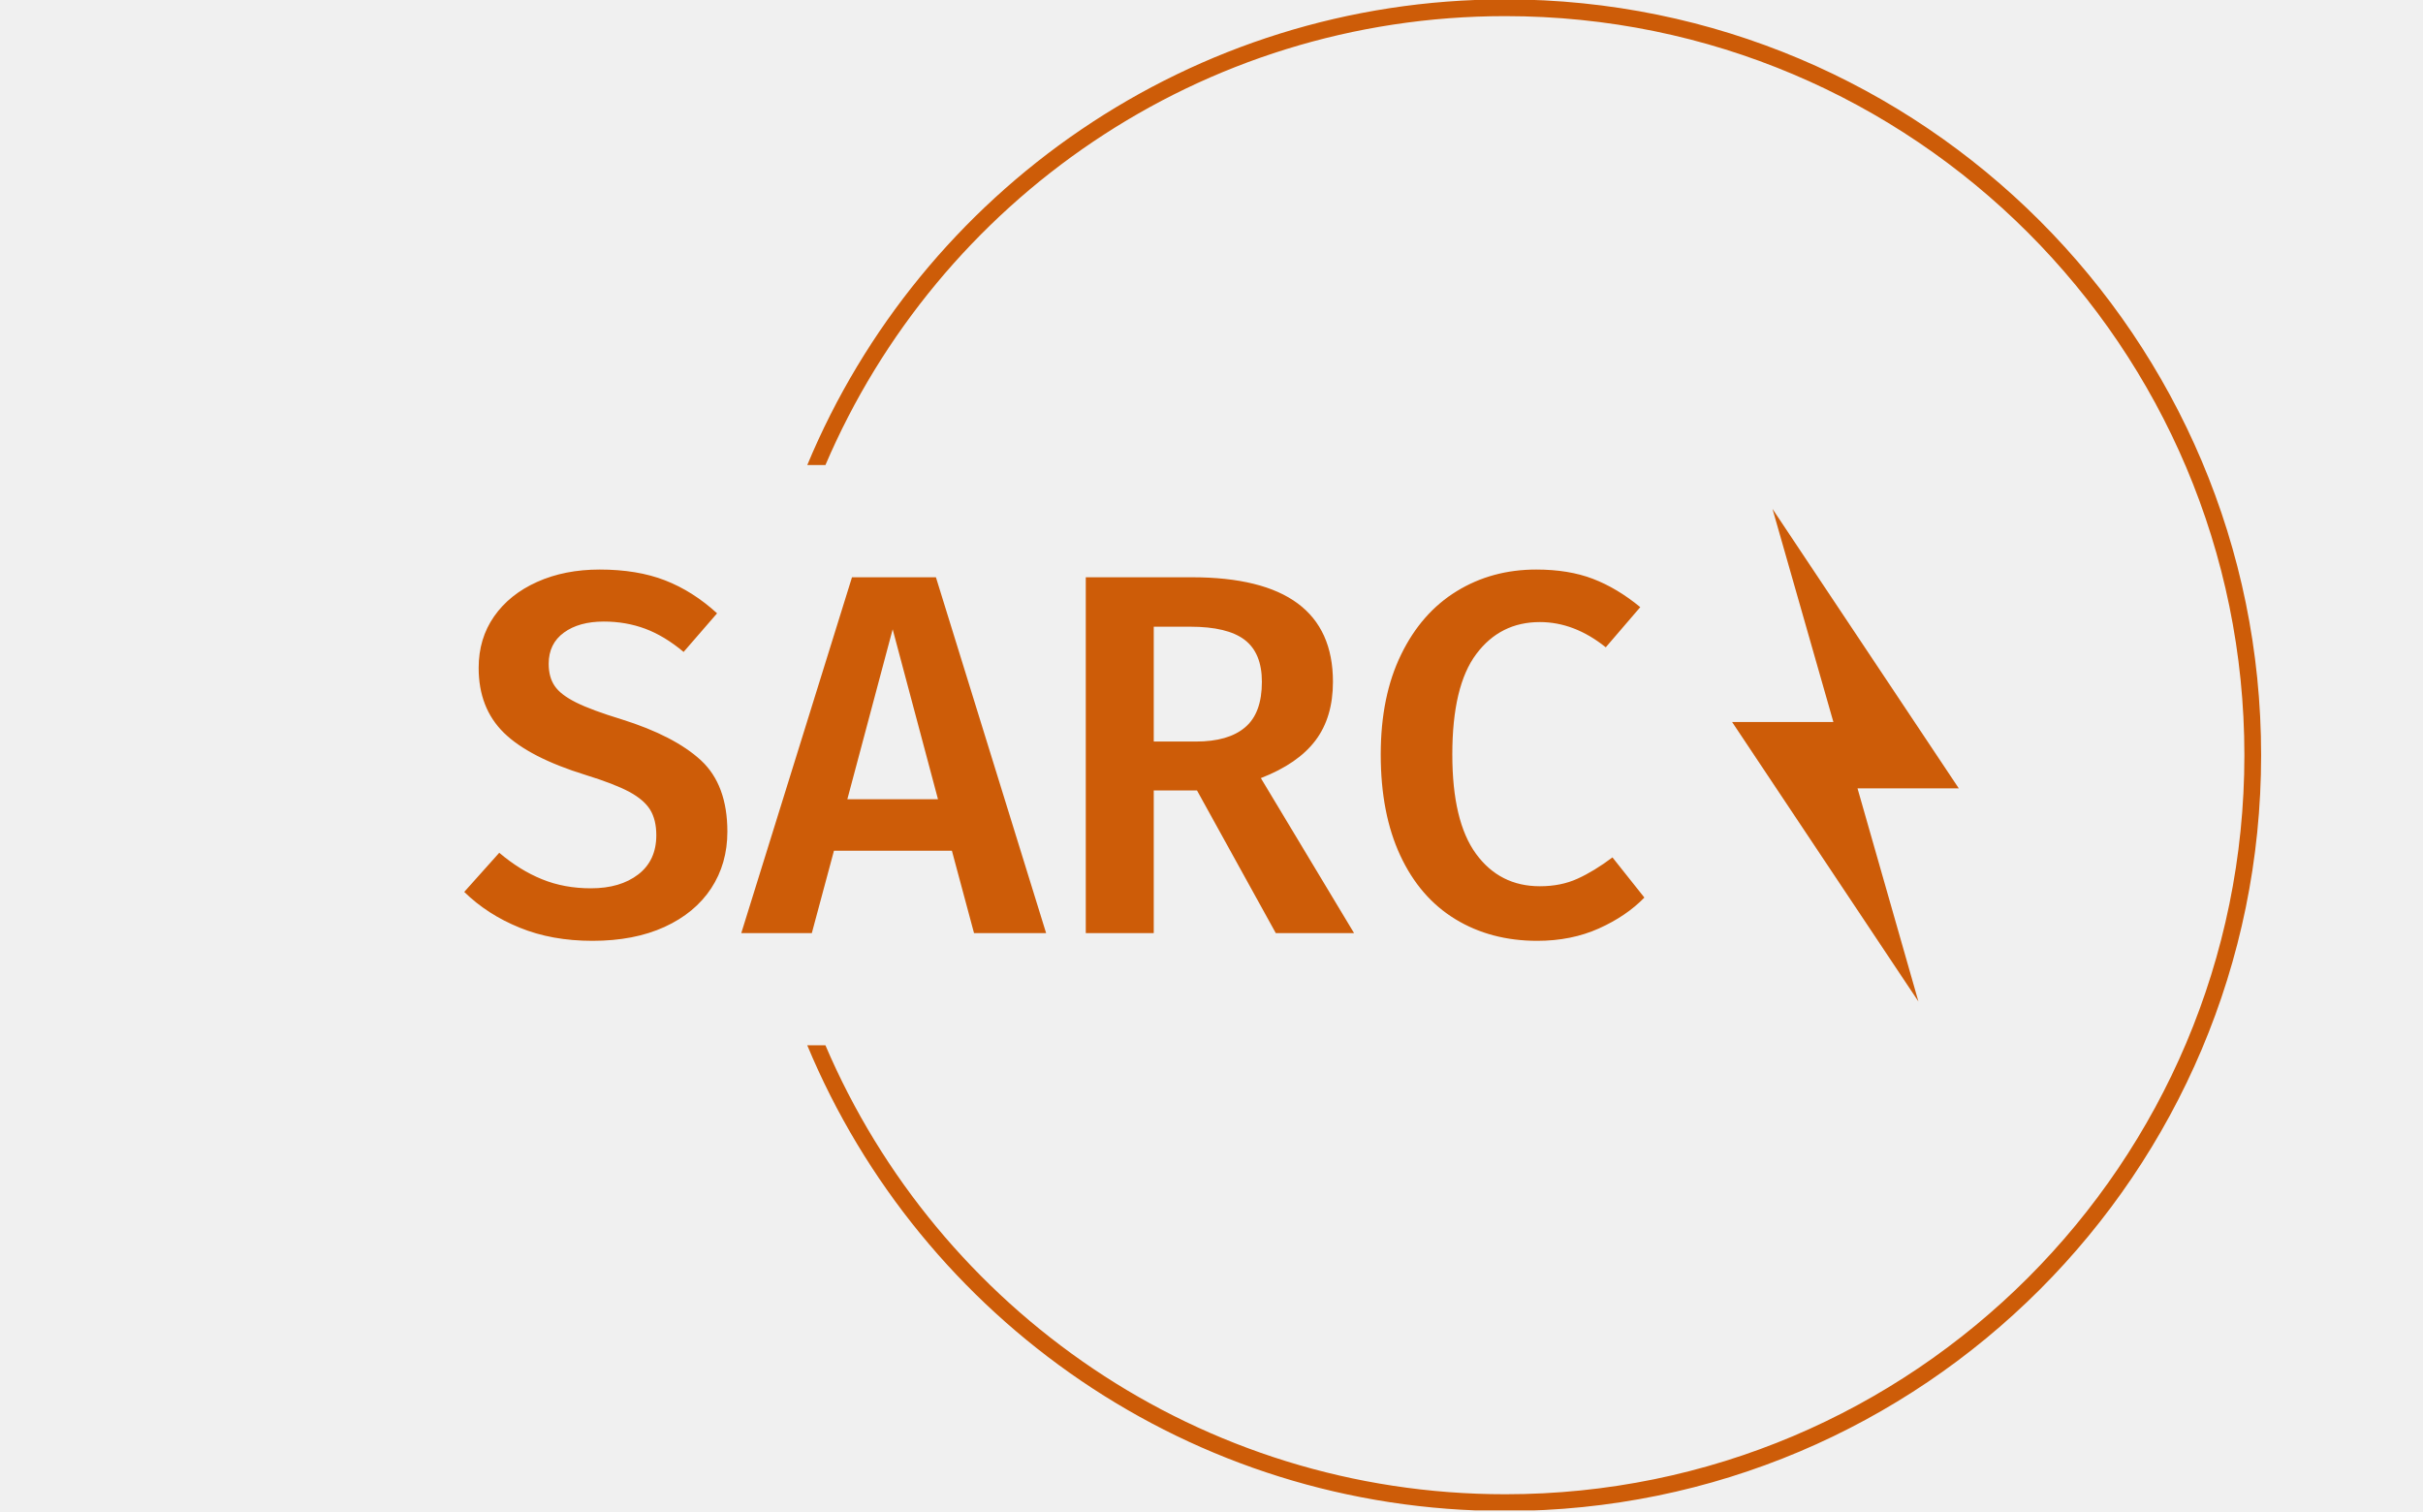
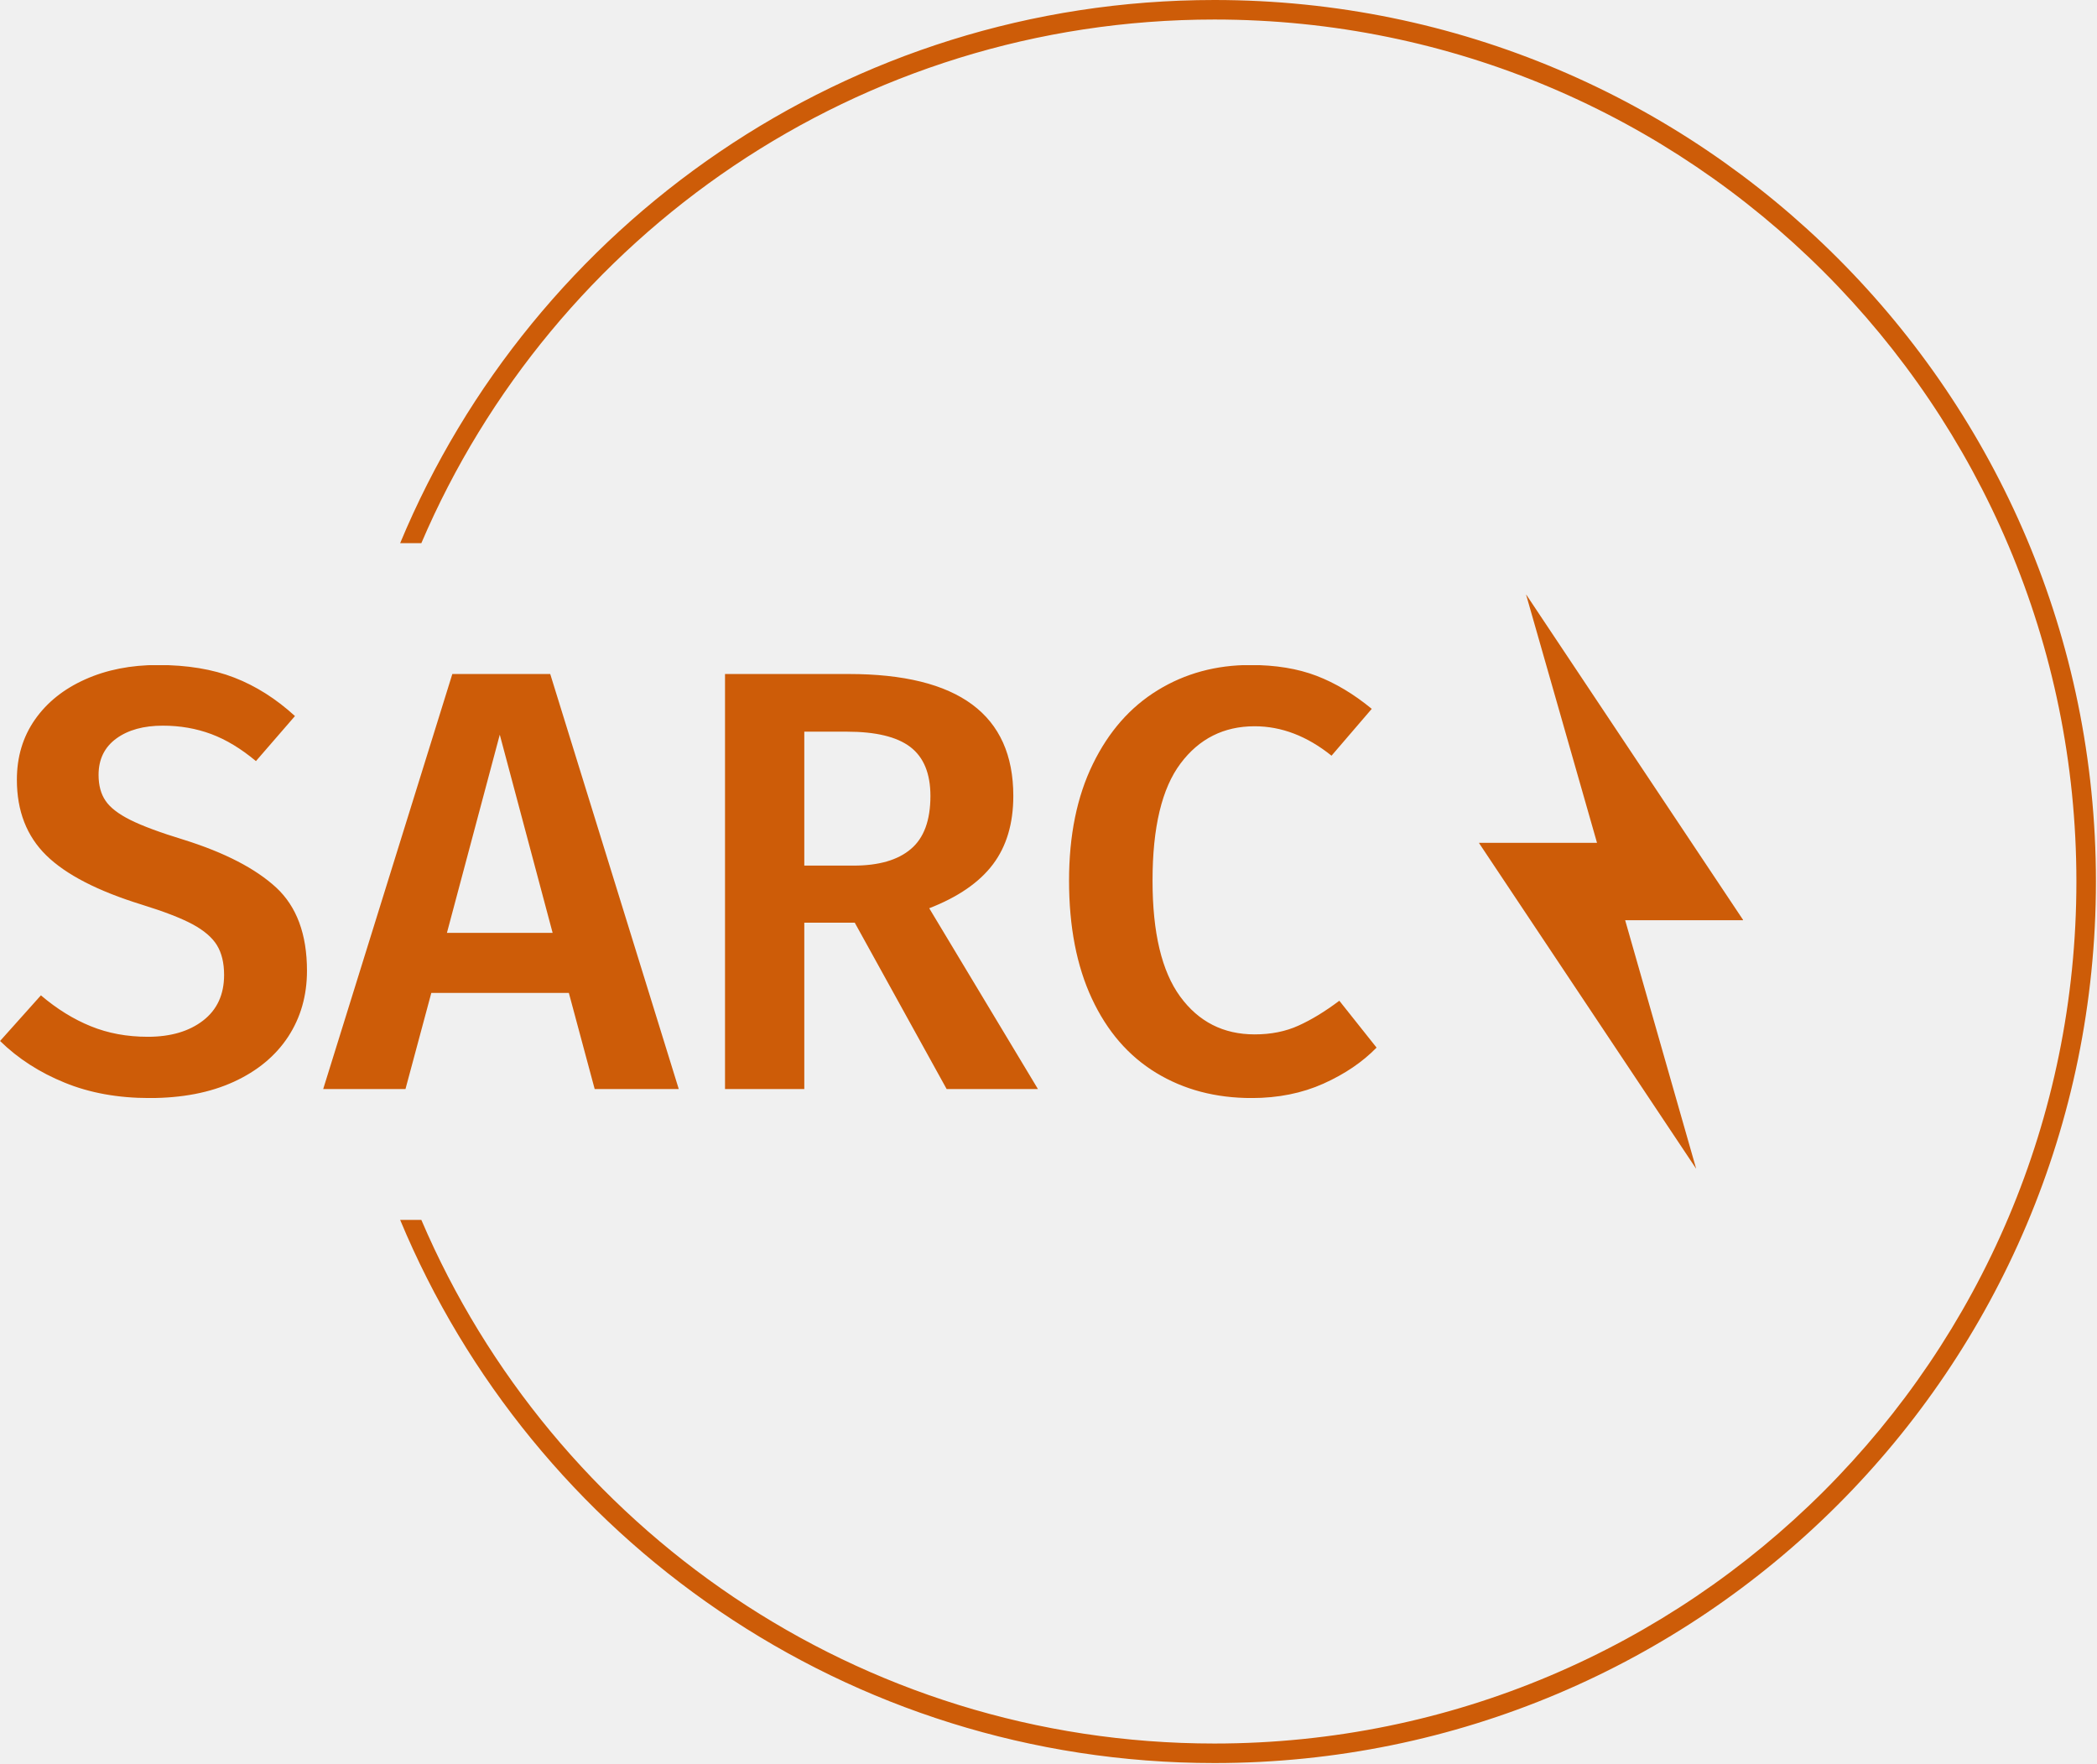
- <svg xmlns="http://www.w3.org/2000/svg" width="1000" height="624" viewBox="0 0 1000 624" fill="none">
-   <g clip-path="url(#clip0_36_4)">
-     <g clip-path="url(#clip1_36_4)">
-       <g clip-path="url(#clip2_36_4)">
-         <g clip-path="url(#clip3_36_4)">
-           <g clip-path="url(#clip4_36_4)">
-             <g clip-path="url(#clip5_36_4)">
-               <g clip-path="url(#clip6_36_4)">
-                 <g clip-path="url(#clip7_36_4)">
-                   <g clip-path="url(#clip8_36_4)">
-                     <g clip-path="url(#clip9_36_4)">
-                       <path d="M247.489 235.05C257.832 235.05 266.829 236.538 274.48 239.513C282.131 242.489 289.286 247.022 295.945 253.115L282.131 269.054C276.888 264.662 271.618 261.474 266.319 259.49C260.992 257.507 255.282 256.515 249.19 256.515C242.389 256.515 236.906 258.031 232.74 261.063C228.546 264.123 226.45 268.416 226.45 273.942C226.45 277.626 227.271 280.672 228.915 283.08C230.53 285.489 233.463 287.756 237.713 289.881C241.964 292.006 248.269 294.344 256.628 296.894C271.08 301.428 281.961 307.053 289.272 313.769C296.554 320.513 300.195 330.331 300.195 343.224C300.195 352.008 297.971 359.801 293.522 366.602C289.045 373.402 282.627 378.715 274.267 382.541C265.908 386.366 255.99 388.279 244.514 388.279C233.321 388.279 223.304 386.465 214.463 382.838C205.594 379.24 197.971 374.323 191.596 368.089L206.047 351.938C211.715 356.755 217.594 360.396 223.687 362.861C229.779 365.355 236.509 366.602 243.876 366.602C251.952 366.602 258.47 364.689 263.429 360.864C268.388 357.038 270.867 351.654 270.867 344.712C270.867 340.461 270.017 336.948 268.317 334.171C266.617 331.422 263.712 328.943 259.603 326.732C255.494 324.551 249.544 322.255 241.751 319.847C226.166 315.03 214.902 309.221 207.96 302.42C201.018 295.619 197.546 286.693 197.546 275.642C197.546 267.566 199.672 260.482 203.922 254.39C208.173 248.298 214.095 243.551 221.689 240.151C229.255 236.75 237.855 235.05 247.489 235.05ZM431.747 385.091H401.994L392.856 351.088H344.188L335.049 385.091H305.933L351.626 238.238H386.267L431.747 385.091ZM368.415 259.703L349.713 329.835H387.117L368.415 259.703ZM526.533 385.091L494.017 326.222H476.165V385.091H448.112V238.238H491.891C530.712 238.238 550.123 252.619 550.123 281.38C550.123 291.156 547.714 299.232 542.897 305.608C538.08 311.983 530.571 317.155 520.37 321.122L558.836 385.091H526.533ZM476.165 258.64V306.033H493.592C502.518 306.033 509.276 304.078 513.866 300.167C518.485 296.285 520.795 290.023 520.795 281.38C520.795 273.446 518.414 267.665 513.654 264.038C508.922 260.44 501.441 258.64 491.211 258.64H476.165ZM634.027 235.05C642.953 235.05 650.746 236.325 657.405 238.876C664.064 241.426 670.581 245.322 676.957 250.564L662.718 267.141C654.075 260.199 645.008 256.728 635.515 256.728C624.605 256.728 615.864 261.12 609.29 269.904C602.687 278.688 599.386 292.502 599.386 311.346C599.386 329.764 602.645 343.437 609.162 352.363C615.679 361.289 624.464 365.752 635.515 365.752C641.324 365.752 646.495 364.717 651.029 362.649C655.563 360.609 660.38 357.676 665.481 353.85L678.657 370.427C673.698 375.528 667.436 379.778 659.87 383.178C652.276 386.579 643.803 388.279 634.452 388.279C621.701 388.279 610.437 385.304 600.661 379.353C590.885 373.402 583.305 364.646 577.921 353.085C572.537 341.552 569.845 327.639 569.845 311.346C569.845 295.336 572.65 281.593 578.261 270.116C583.843 258.64 591.494 249.927 601.214 243.976C610.905 238.026 621.843 235.05 634.027 235.05Z" fill="#cd5c08" />
-                     </g>
-                   </g>
-                 </g>
-               </g>
-               <g clip-path="url(#clip10_36_4)">
-                 <g clip-path="url(#clip11_36_4)">
-                   <path d="M791.75 413.311L714.852 297.967H756.658L731.528 210.019L808.425 325.367H766.621L791.75 413.311Z" fill="#cd5c08" />
-                 </g>
+ <svg xmlns="http://www.w3.org/2000/svg" width="742" height="624" viewBox="0 0 742 624" fill="none">
+   <mask id="mask0_40_5" style="mask-type:luminance" maskUnits="userSpaceOnUse" x="0" y="210" width="617" height="204">
+     <path d="M616.851 210.271H0V413.563H616.851V210.271Z" fill="white" />
+   </mask>
+   <g mask="url(#mask0_40_5)">
+     <mask id="mask1_40_5" style="mask-type:luminance" maskUnits="userSpaceOnUse" x="0" y="210" width="617" height="204">
+       <path d="M616.851 210.271H0V413.563H616.851V210.271Z" fill="white" />
+     </mask>
+     <g mask="url(#mask1_40_5)">
+       <mask id="mask2_40_5" style="mask-type:luminance" maskUnits="userSpaceOnUse" x="0" y="210" width="617" height="204">
+         <path d="M616.851 210.271H0V413.563H616.851V210.271Z" fill="white" />
+       </mask>
+       <g mask="url(#mask2_40_5)">
+         <mask id="mask3_40_5" style="mask-type:luminance" maskUnits="userSpaceOnUse" x="0" y="235" width="488" height="154">
+           <path d="M487.104 235.302H0V388.531H487.104V235.302Z" fill="white" />
+         </mask>
+         <g mask="url(#mask3_40_5)">
+           <mask id="mask4_40_5" style="mask-type:luminance" maskUnits="userSpaceOnUse" x="0" y="235" width="488" height="154">
+             <path d="M487.104 235.302H0V388.531H487.104V235.302Z" fill="white" />
+           </mask>
+           <g mask="url(#mask4_40_5)">
+             <mask id="mask5_40_5" style="mask-type:luminance" maskUnits="userSpaceOnUse" x="0" y="235" width="488" height="154">
+               <path d="M487.104 235.302H0V388.531H487.104V235.302Z" fill="white" />
+             </mask>
+             <g mask="url(#mask5_40_5)">
+               <mask id="mask6_40_5" style="mask-type:luminance" maskUnits="userSpaceOnUse" x="0" y="235" width="488" height="154">
+                 <path d="M487.104 235.302H0V388.531H487.104V235.302Z" fill="white" />
+               </mask>
+               <g mask="url(#mask6_40_5)">
+                 <path d="M55.916 235.302C66.258 235.302 75.255 236.79 82.906 239.765C90.558 242.741 97.713 247.274 104.371 253.367L90.558 269.306C85.314 264.914 80.044 261.726 74.746 259.742C69.418 257.759 63.709 256.768 57.617 256.768C50.816 256.768 45.333 258.283 41.166 261.315C36.972 264.375 34.877 268.668 34.877 274.194C34.877 277.878 35.697 280.924 37.342 283.332C38.956 285.741 41.889 288.008 46.139 290.133C50.391 292.258 56.696 294.596 65.055 297.146C79.507 301.68 90.388 307.305 97.698 314.021C104.98 320.765 108.621 330.583 108.621 343.476C108.621 352.26 106.397 360.053 101.948 366.854C97.472 373.654 91.053 378.967 82.694 382.793C74.335 386.618 64.416 388.531 52.941 388.531C41.748 388.531 31.73 386.717 22.89 383.09C14.021 379.492 6.397 374.575 0.022 368.341L14.473 352.19C20.142 357.007 26.02 360.648 32.114 363.113C38.206 365.607 44.935 366.854 52.303 366.854C60.379 366.854 66.897 364.942 71.856 361.117C76.814 357.291 79.293 351.906 79.293 344.964C79.293 340.713 78.444 337.2 76.743 334.423C75.043 331.674 72.138 329.195 68.029 326.984C63.92 324.803 57.971 322.507 50.178 320.099C34.593 315.282 23.328 309.474 16.387 302.673C9.444 295.872 5.972 286.945 5.972 275.894C5.972 267.818 8.098 260.734 12.348 254.642C16.599 248.55 22.521 243.803 30.116 240.403C37.681 237.002 46.282 235.302 55.916 235.302ZM240.173 385.343H210.42L201.282 351.34H152.614L143.475 385.343H114.359L160.052 238.49H194.693L240.173 385.343ZM176.841 259.955L158.139 330.087H195.543L176.841 259.955ZM334.959 385.343L302.443 326.474H284.591V385.343H256.538V238.49H300.317C339.138 238.49 358.549 252.871 358.549 281.632C358.549 291.408 356.14 299.484 351.323 305.86C346.506 312.235 338.997 317.407 328.796 321.374L367.262 385.343H334.959ZM284.591 258.893V306.285H302.018C310.944 306.285 317.702 304.33 322.292 300.419C326.911 296.537 329.221 290.275 329.221 281.632C329.221 273.698 326.84 267.917 322.08 264.29C317.348 260.692 309.867 258.893 299.637 258.893H284.591ZM442.453 235.302C451.379 235.302 459.172 236.577 465.831 239.128C472.49 241.678 479.007 245.574 485.383 250.816L471.144 267.393C462.501 260.451 453.434 256.98 443.941 256.98C433.031 256.98 424.29 261.372 417.716 270.156C411.113 278.94 407.812 292.754 407.812 311.598C407.812 330.016 411.071 343.689 417.588 352.615C424.105 361.541 432.89 366.005 443.941 366.005C449.75 366.005 454.921 364.969 459.455 362.901C463.989 360.861 468.806 357.928 473.907 354.102L487.083 370.679C482.124 375.78 475.862 380.03 468.296 383.43C460.702 386.831 452.229 388.531 442.878 388.531C430.127 388.531 418.863 385.556 409.087 379.605C399.311 373.654 391.731 364.898 386.347 353.337C380.963 341.804 378.271 327.891 378.271 311.598C378.271 295.588 381.076 281.845 386.687 270.368C392.269 258.892 399.92 250.179 409.64 244.228C419.331 238.278 430.269 235.302 442.453 235.302Z" fill="#CD5C08" />
              </g>
            </g>
          </g>
        </g>
-         <path d="M621.275 -0.252C793.542 -0.252 933.194 139.399 933.194 311.665C933.194 483.931 793.542 623.582 621.275 623.582C491.43 623.582 380.113 544.243 333.164 431.397H340.664C387.205 540.331 495.324 616.673 621.275 616.673C789.727 616.673 926.285 480.115 926.285 311.665C926.285 143.214 789.727 6.657 621.275 6.657C495.324 6.657 387.205 82.999 340.664 191.933H333.164C380.113 79.087 491.43 -0.252 621.275 -0.252Z" fill="#cd5c08" />
+         <mask id="mask7_40_5" style="mask-type:luminance" maskUnits="userSpaceOnUse" x="523" y="210" width="94" height="204">
+           <path d="M616.852 210.271H523.278V413.563H616.852V210.271Z" fill="white" />
+         </mask>
+         <g mask="url(#mask7_40_5)">
+           <mask id="mask8_40_5" style="mask-type:luminance" maskUnits="userSpaceOnUse" x="523" y="210" width="94" height="204">
+             <path d="M616.852 210.271H523.278V413.563H616.852V210.271Z" fill="white" />
+           </mask>
+           <g mask="url(#mask8_40_5)">
+             <path d="M600.176 413.563L523.278 298.219H565.084L539.954 210.271L616.851 325.619H575.047L600.176 413.563Z" fill="#CD5C08" />
+           </g>
+         </g>
      </g>
    </g>
  </g>
-   <defs>
-     <clipPath id="clip0_36_4">
-       <rect width="1000" height="623.33" fill="white" />
-     </clipPath>
-     <clipPath id="clip1_36_4">
-       <rect width="998.141" height="623.835" fill="white" transform="translate(0.929688 -0.252441)" />
-     </clipPath>
-     <clipPath id="clip2_36_4">
-       <rect width="998.141" height="623.835" fill="white" transform="translate(0.929688 -0.252441)" />
-     </clipPath>
-     <clipPath id="clip3_36_4">
-       <rect width="616.851" height="203.292" fill="white" transform="translate(191.574 210.019)" />
-     </clipPath>
-     <clipPath id="clip4_36_4">
-       <rect width="616.851" height="203.292" fill="white" transform="translate(191.574 210.019)" />
-     </clipPath>
-     <clipPath id="clip5_36_4">
-       <rect width="616.851" height="203.292" fill="white" transform="translate(191.574 210.019)" />
-     </clipPath>
-     <clipPath id="clip6_36_4">
-       <rect width="487.104" height="153.229" fill="white" transform="translate(191.574 235.05)" />
-     </clipPath>
-     <clipPath id="clip7_36_4">
-       <rect width="487.104" height="153.229" fill="white" transform="translate(191.574 235.05)" />
-     </clipPath>
-     <clipPath id="clip8_36_4">
-       <rect width="487.104" height="153.229" fill="white" transform="translate(191.574 235.05)" />
-     </clipPath>
-     <clipPath id="clip9_36_4">
-       <rect width="487.104" height="153.229" fill="white" transform="translate(191.574 235.05)" />
-     </clipPath>
-     <clipPath id="clip10_36_4">
-       <rect width="93.573" height="203.292" fill="white" transform="translate(714.852 210.019)" />
-     </clipPath>
-     <clipPath id="clip11_36_4">
-       <rect width="93.573" height="203.292" fill="white" transform="translate(714.852 210.019)" />
-     </clipPath>
-   </defs>
+   <path d="M429.701 0C601.968 0 741.62 139.651 741.62 311.917C741.62 484.183 601.968 623.834 429.701 623.834C299.856 623.834 188.539 544.495 141.59 431.649H149.09C195.631 540.583 303.75 616.925 429.701 616.925C598.153 616.925 734.711 480.367 734.711 311.917C734.711 143.466 598.153 6.91 429.701 6.91C303.75 6.91 195.631 83.251 149.09 192.185H141.59C188.539 79.34 299.856 0 429.701 0Z" fill="#CD5C08" />
</svg>
